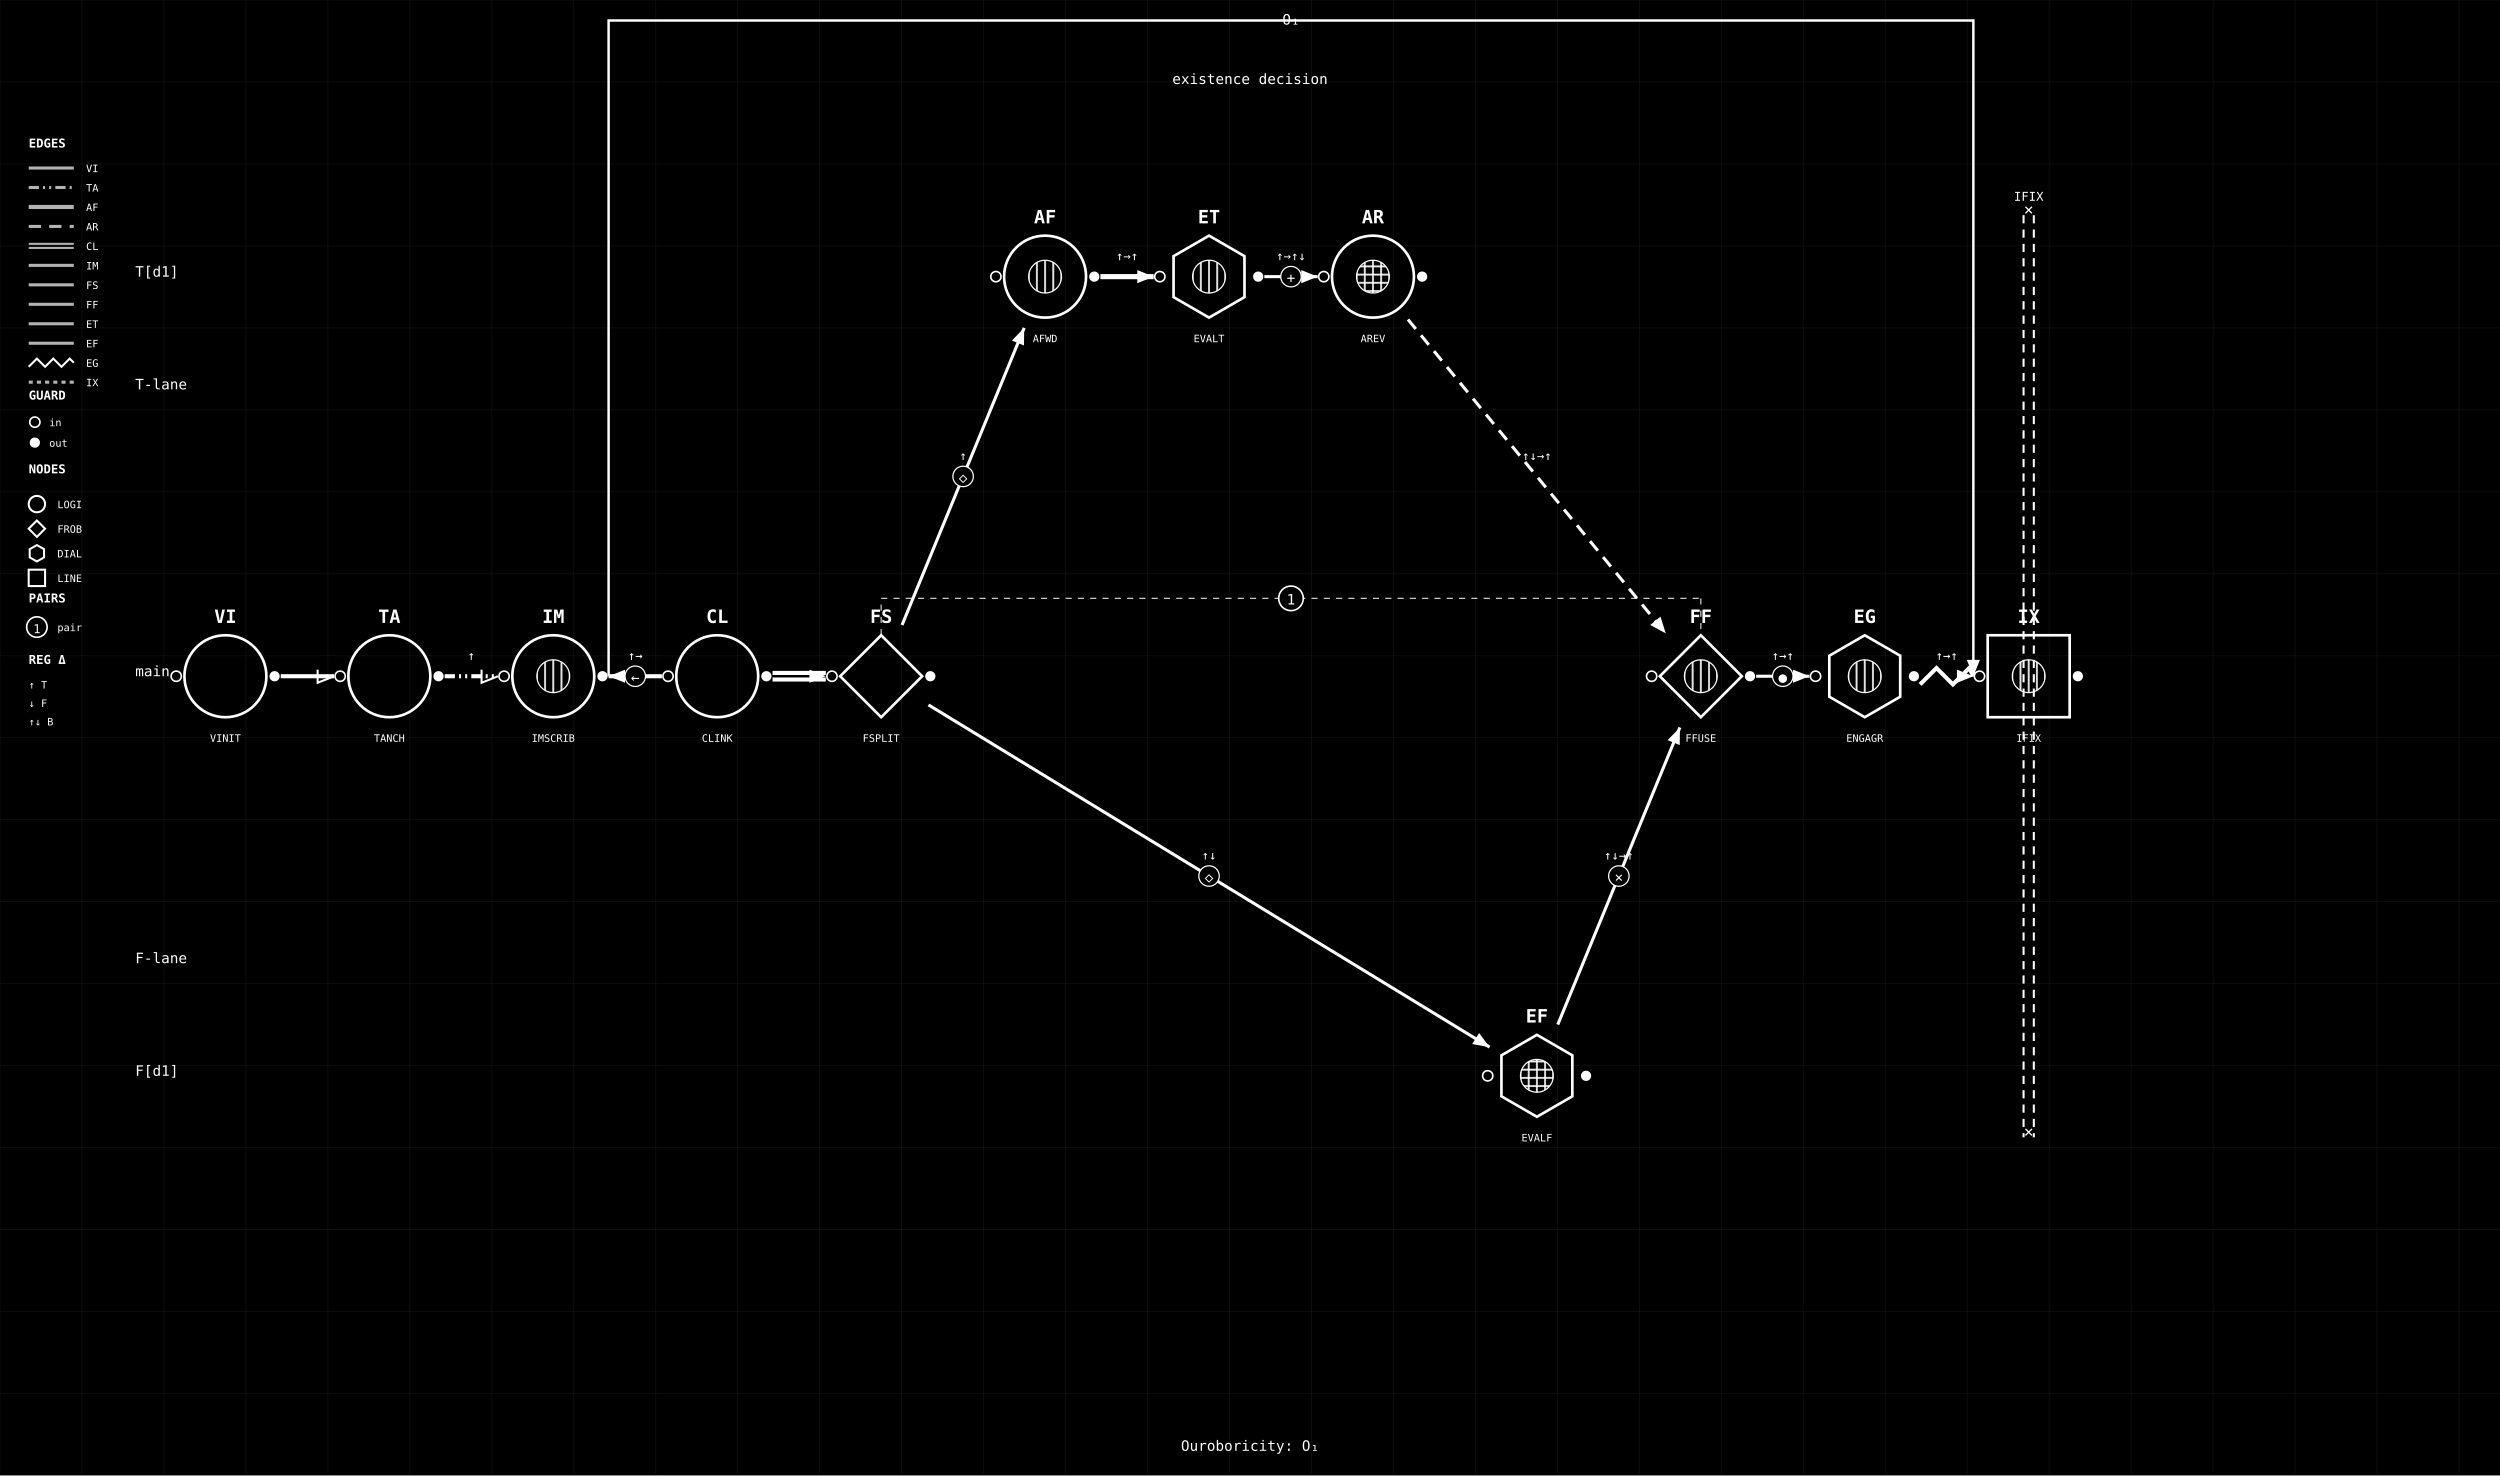
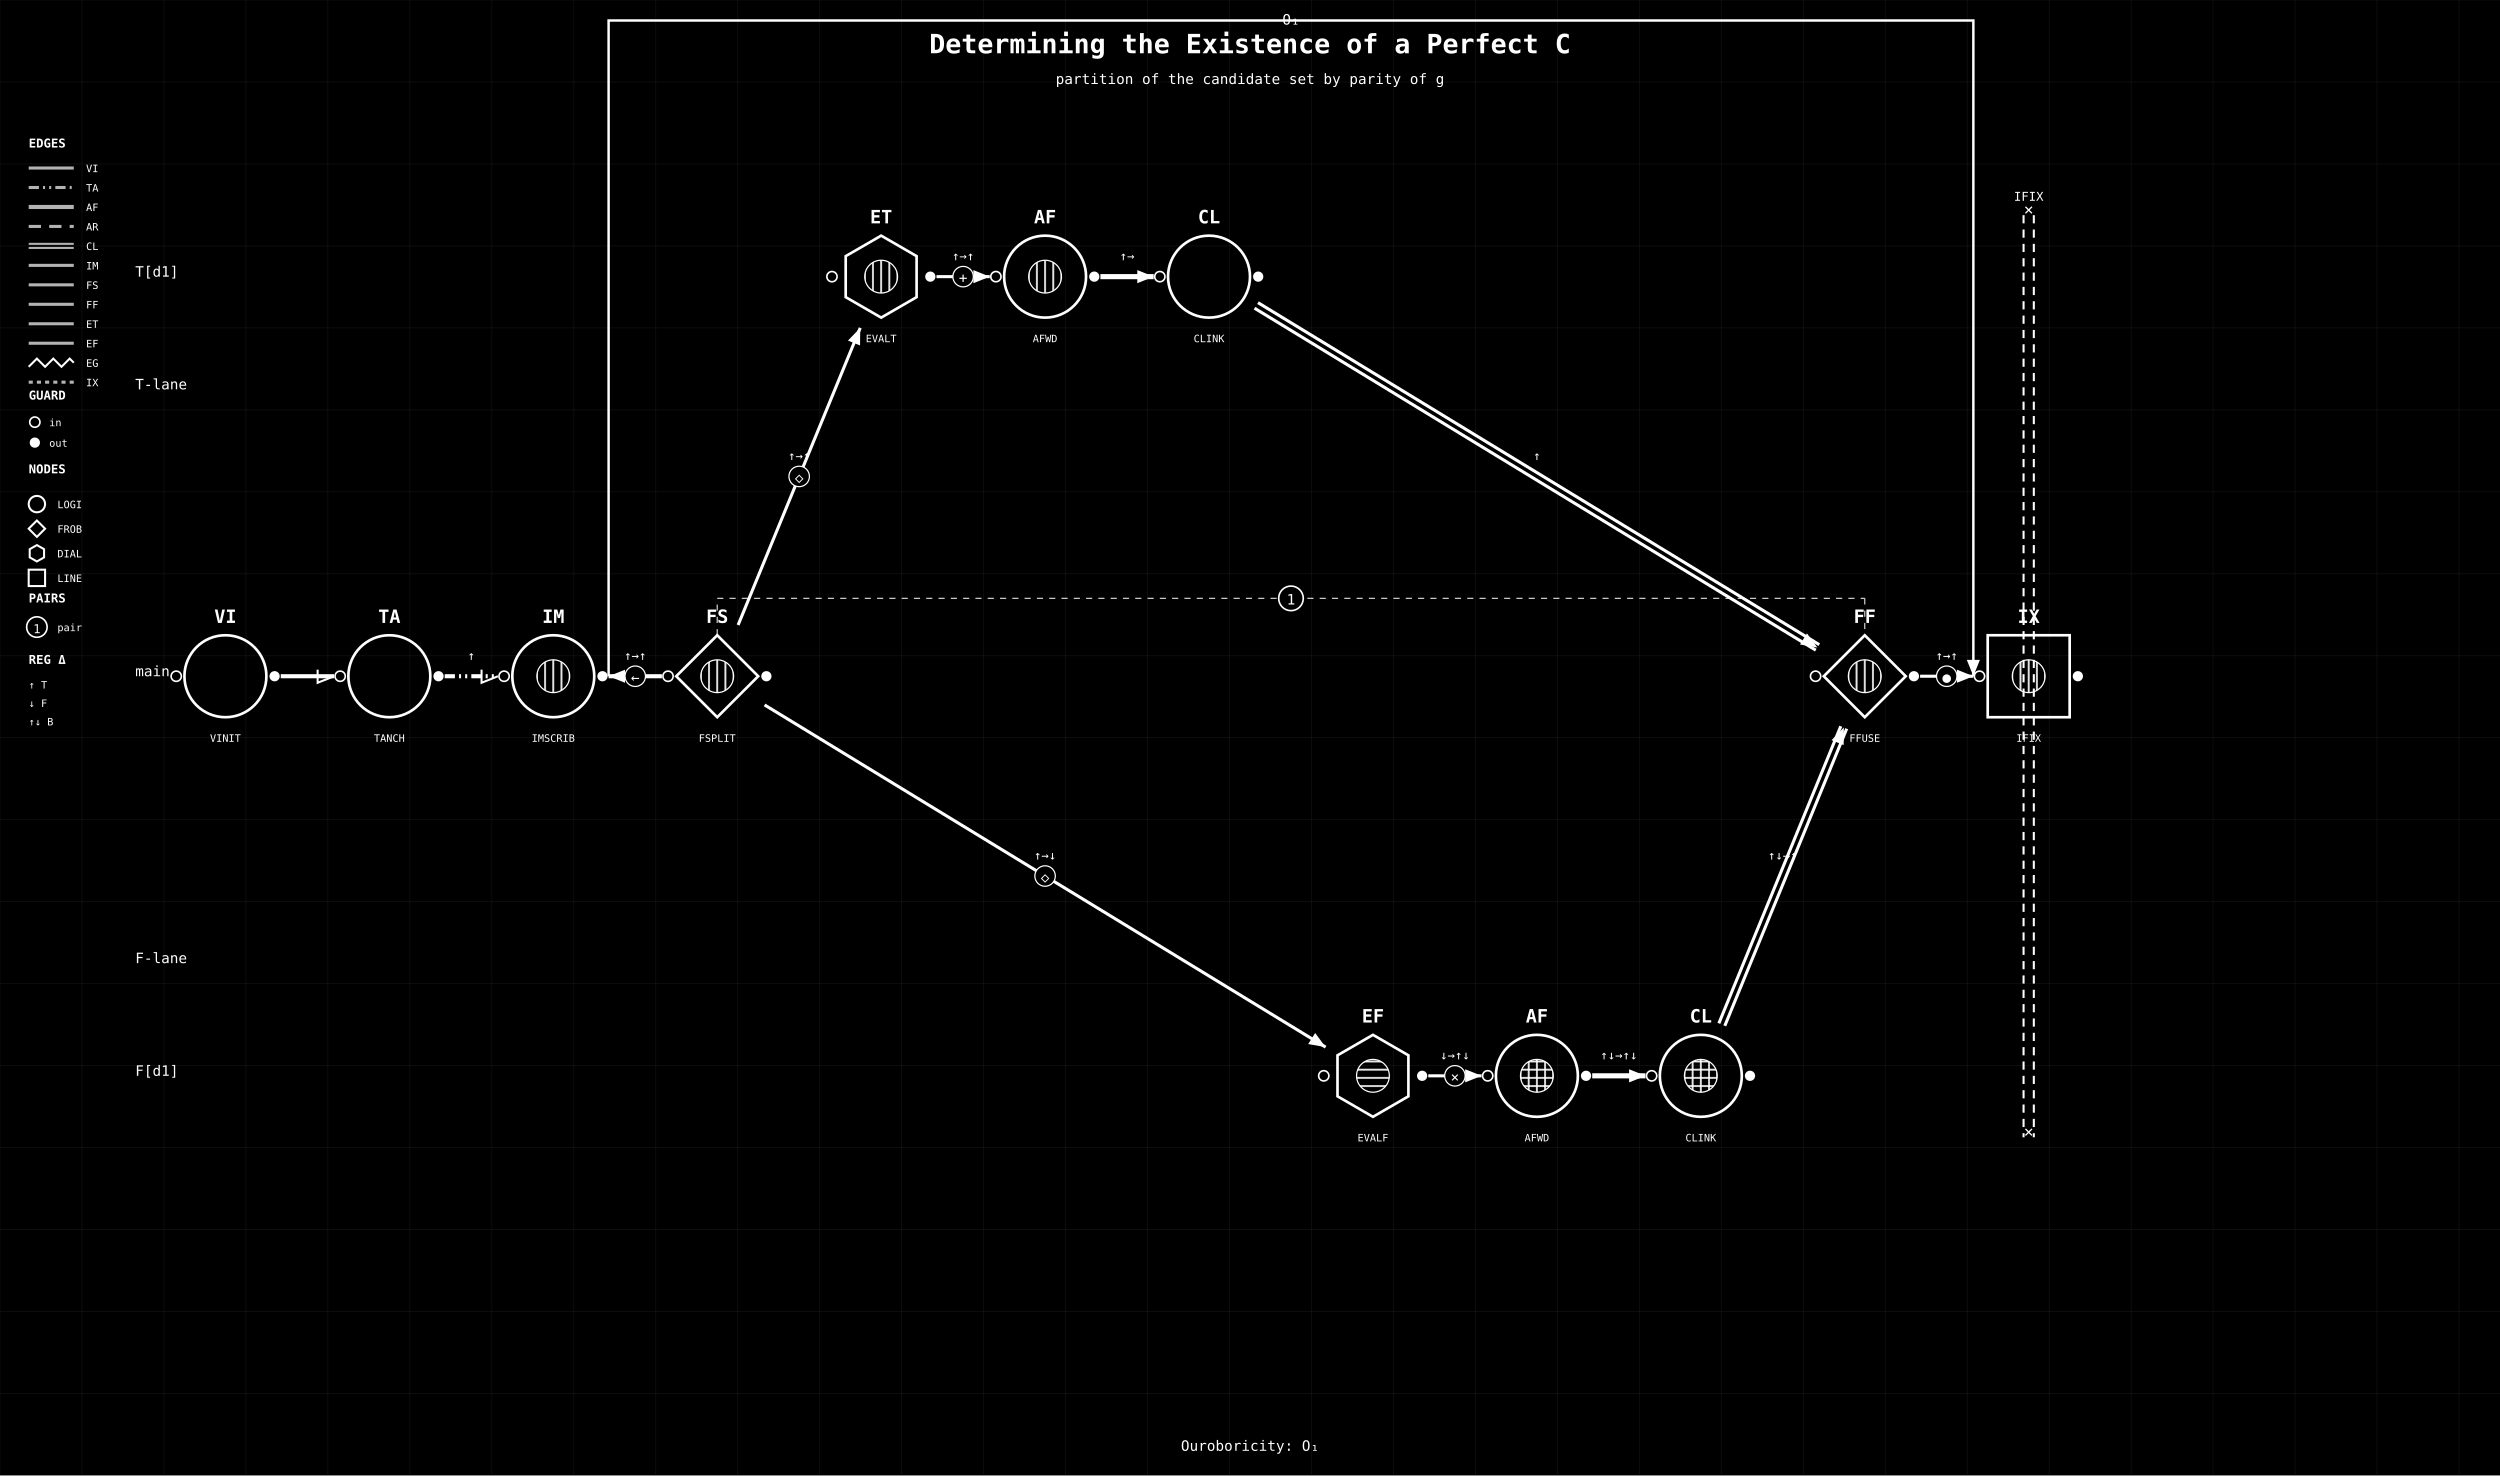
<svg xmlns="http://www.w3.org/2000/svg" viewBox="0 0 1220 720">
  <rect width="1220" height="720" fill="#000000" />
  <defs>
    <pattern id="hatch-T" width="4" height="4" patternUnits="userSpaceOnUse">
      <path d="M2,0 L2,4" stroke="#ffffff" stroke-width="0.8" />
    </pattern>
    <pattern id="hatch-F" width="4" height="4" patternUnits="userSpaceOnUse">
      <path d="M0,2 L4,2" stroke="#ffffff" stroke-width="0.8" />
    </pattern>
    <pattern id="hatch-B" width="4" height="4" patternUnits="userSpaceOnUse">
      <path d="M2,0 L2,4 M0,2 L4,2" stroke="#ffffff" stroke-width="0.8" />
    </pattern>
  </defs>
  <line x1="0.0" y1="0.0" x2="0.0" y2="720.0" stroke="#333333" stroke-width="0.4" opacity="0.3" />
  <line x1="40.0" y1="0.0" x2="40.0" y2="720.0" stroke="#333333" stroke-width="0.4" opacity="0.3" />
  <line x1="80.0" y1="0.0" x2="80.0" y2="720.0" stroke="#333333" stroke-width="0.4" opacity="0.3" />
  <line x1="120.0" y1="0.0" x2="120.0" y2="720.0" stroke="#333333" stroke-width="0.4" opacity="0.3" />
  <line x1="160.0" y1="0.0" x2="160.0" y2="720.0" stroke="#333333" stroke-width="0.4" opacity="0.3" />
  <line x1="200.0" y1="0.0" x2="200.0" y2="720.0" stroke="#333333" stroke-width="0.4" opacity="0.3" />
  <line x1="240.0" y1="0.0" x2="240.0" y2="720.0" stroke="#333333" stroke-width="0.4" opacity="0.3" />
  <line x1="280.0" y1="0.0" x2="280.0" y2="720.0" stroke="#333333" stroke-width="0.4" opacity="0.3" />
  <line x1="320.0" y1="0.0" x2="320.0" y2="720.0" stroke="#333333" stroke-width="0.4" opacity="0.3" />
  <line x1="360.0" y1="0.0" x2="360.0" y2="720.0" stroke="#333333" stroke-width="0.4" opacity="0.3" />
  <line x1="400.0" y1="0.0" x2="400.0" y2="720.0" stroke="#333333" stroke-width="0.4" opacity="0.3" />
  <line x1="440.0" y1="0.0" x2="440.0" y2="720.0" stroke="#333333" stroke-width="0.4" opacity="0.3" />
  <line x1="480.0" y1="0.0" x2="480.0" y2="720.0" stroke="#333333" stroke-width="0.4" opacity="0.3" />
  <line x1="520.0" y1="0.0" x2="520.0" y2="720.0" stroke="#333333" stroke-width="0.4" opacity="0.3" />
  <line x1="560.0" y1="0.0" x2="560.0" y2="720.0" stroke="#333333" stroke-width="0.4" opacity="0.3" />
  <line x1="600.0" y1="0.0" x2="600.0" y2="720.0" stroke="#333333" stroke-width="0.4" opacity="0.3" />
  <line x1="640.0" y1="0.0" x2="640.0" y2="720.0" stroke="#333333" stroke-width="0.4" opacity="0.3" />
  <line x1="680.0" y1="0.0" x2="680.0" y2="720.0" stroke="#333333" stroke-width="0.4" opacity="0.3" />
  <line x1="720.0" y1="0.0" x2="720.0" y2="720.0" stroke="#333333" stroke-width="0.4" opacity="0.3" />
  <line x1="760.0" y1="0.0" x2="760.0" y2="720.0" stroke="#333333" stroke-width="0.4" opacity="0.3" />
  <line x1="800.0" y1="0.0" x2="800.0" y2="720.0" stroke="#333333" stroke-width="0.4" opacity="0.3" />
  <line x1="840.0" y1="0.0" x2="840.0" y2="720.0" stroke="#333333" stroke-width="0.4" opacity="0.3" />
  <line x1="880.0" y1="0.0" x2="880.0" y2="720.0" stroke="#333333" stroke-width="0.4" opacity="0.3" />
  <line x1="920.0" y1="0.0" x2="920.0" y2="720.0" stroke="#333333" stroke-width="0.4" opacity="0.3" />
  <line x1="960.0" y1="0.0" x2="960.0" y2="720.0" stroke="#333333" stroke-width="0.4" opacity="0.3" />
  <line x1="1000.0" y1="0.0" x2="1000.0" y2="720.0" stroke="#333333" stroke-width="0.4" opacity="0.3" />
  <line x1="1040.0" y1="0.0" x2="1040.0" y2="720.0" stroke="#333333" stroke-width="0.4" opacity="0.3" />
  <line x1="1080.0" y1="0.0" x2="1080.0" y2="720.0" stroke="#333333" stroke-width="0.4" opacity="0.3" />
  <line x1="1120.0" y1="0.0" x2="1120.0" y2="720.0" stroke="#333333" stroke-width="0.4" opacity="0.3" />
  <line x1="1160.0" y1="0.0" x2="1160.0" y2="720.0" stroke="#333333" stroke-width="0.4" opacity="0.3" />
  <line x1="1200.0" y1="0.0" x2="1200.0" y2="720.0" stroke="#333333" stroke-width="0.4" opacity="0.3" />
  <line x1="0.0" y1="0.0" x2="1220.0" y2="0.0" stroke="#333333" stroke-width="0.4" opacity="0.3" />
  <line x1="0.0" y1="40.0" x2="1220.0" y2="40.0" stroke="#333333" stroke-width="0.4" opacity="0.3" />
  <line x1="0.0" y1="80.0" x2="1220.0" y2="80.0" stroke="#333333" stroke-width="0.4" opacity="0.3" />
  <line x1="0.0" y1="120.0" x2="1220.0" y2="120.0" stroke="#333333" stroke-width="0.4" opacity="0.3" />
  <line x1="0.0" y1="160.0" x2="1220.0" y2="160.0" stroke="#333333" stroke-width="0.4" opacity="0.3" />
  <line x1="0.0" y1="200.0" x2="1220.0" y2="200.0" stroke="#333333" stroke-width="0.4" opacity="0.3" />
  <line x1="0.0" y1="240.0" x2="1220.0" y2="240.0" stroke="#333333" stroke-width="0.4" opacity="0.3" />
  <line x1="0.0" y1="280.0" x2="1220.0" y2="280.0" stroke="#333333" stroke-width="0.4" opacity="0.3" />
  <line x1="0.0" y1="320.0" x2="1220.0" y2="320.0" stroke="#333333" stroke-width="0.4" opacity="0.3" />
  <line x1="0.0" y1="360.0" x2="1220.0" y2="360.0" stroke="#333333" stroke-width="0.4" opacity="0.3" />
  <line x1="0.0" y1="400.0" x2="1220.0" y2="400.0" stroke="#333333" stroke-width="0.4" opacity="0.3" />
  <line x1="0.0" y1="440.0" x2="1220.0" y2="440.0" stroke="#333333" stroke-width="0.4" opacity="0.3" />
  <line x1="0.0" y1="480.0" x2="1220.0" y2="480.0" stroke="#333333" stroke-width="0.4" opacity="0.3" />
  <line x1="0.0" y1="520.0" x2="1220.0" y2="520.0" stroke="#333333" stroke-width="0.4" opacity="0.3" />
  <line x1="0.0" y1="560.0" x2="1220.0" y2="560.0" stroke="#333333" stroke-width="0.4" opacity="0.3" />
  <line x1="0.0" y1="600.0" x2="1220.0" y2="600.0" stroke="#333333" stroke-width="0.4" opacity="0.3" />
  <line x1="0.0" y1="640.0" x2="1220.0" y2="640.0" stroke="#333333" stroke-width="0.4" opacity="0.3" />
  <line x1="0.0" y1="680.0" x2="1220.0" y2="680.0" stroke="#333333" stroke-width="0.4" opacity="0.3" />
-   <text x="610.0" y="26.0" fill="#ffffff" font-size="13" text-anchor="middle" font-family="monospace" font-weight="bold" />
-   <text x="610.0" y="41.0" fill="#ffffff" font-size="7" text-anchor="middle" font-family="monospace">existence decision</text>
+   <text x="610.0" y="26.0" fill="#ffffff" font-size="13" text-anchor="middle" font-family="monospace" font-weight="bold">Determining the Existence of a Perfect C</text>
+   <text x="610.0" y="41.0" fill="#ffffff" font-size="7" text-anchor="middle" font-family="monospace">partition of the candidate set by parity of g</text>
  <text x="66.0" y="190.0" fill="#ffffff" font-size="7" text-anchor="start" font-family="monospace">T-lane</text>
  <text x="66.0" y="135.0" fill="#ffffff" font-size="7" text-anchor="start" font-family="monospace">T[d1]</text>
  <text x="66.0" y="470.0" fill="#ffffff" font-size="7" text-anchor="start" font-family="monospace">F-lane</text>
  <text x="66.0" y="525.0" fill="#ffffff" font-size="7" text-anchor="start" font-family="monospace">F[d1]</text>
  <text x="66.0" y="330.0" fill="#ffffff" font-size="7" text-anchor="start" font-family="monospace">main</text>
  <line x1="987.5" y1="105.0" x2="987.5" y2="555.0" stroke="#ffffff" stroke-width="1.0" opacity="1.0" stroke-dasharray="4,3" />
  <line x1="992.5" y1="105.0" x2="992.5" y2="555.0" stroke="#ffffff" stroke-width="1.0" opacity="1.0" stroke-dasharray="4,3" />
  <text x="990.0" y="105.0" fill="#ffffff" font-size="8" text-anchor="middle" font-family="monospace">×</text>
  <text x="990.0" y="555.0" fill="#ffffff" font-size="8" text-anchor="middle" font-family="monospace">×</text>
  <text x="990.0" y="98.0" fill="#ffffff" font-size="6" text-anchor="middle" font-family="monospace">IFIX</text>
-   <line x1="430.0" y1="310.0" x2="430.0" y2="292.0" stroke="#ffffff" stroke-width="0.6" opacity="0.8" stroke-dasharray="3,3" />
-   <line x1="430.0" y1="292.0" x2="830.0" y2="292.0" stroke="#ffffff" stroke-width="0.6" opacity="0.8" stroke-dasharray="3,3" />
-   <line x1="830.0" y1="292.0" x2="830.0" y2="310.0" stroke="#ffffff" stroke-width="0.6" opacity="0.8" stroke-dasharray="3,3" />
+   <line x1="350.0" y1="310.0" x2="350.0" y2="292.0" stroke="#ffffff" stroke-width="0.6" opacity="0.8" stroke-dasharray="3,3" />
+   <line x1="350.0" y1="292.0" x2="910.0" y2="292.0" stroke="#ffffff" stroke-width="0.6" opacity="0.8" stroke-dasharray="3,3" />
+   <line x1="910.0" y1="292.0" x2="910.0" y2="310.0" stroke="#ffffff" stroke-width="0.6" opacity="0.8" stroke-dasharray="3,3" />
  <circle cx="630.0" cy="292.0" r="6" fill="#000000" stroke="#ffffff" stroke-width="0.8" />
  <text x="630.0" y="295.0" fill="#ffffff" font-size="7" text-anchor="middle" font-family="monospace">1</text>
-   <line x1="440.2" y1="305.0" x2="499.8" y2="160.0" stroke="#ffffff" stroke-width="1.5" opacity="1.0" />
-   <polygon points="499.8,160.0 499.7,168.6 493.8,166.2" fill="#ffffff" />
-   <circle cx="470.0" cy="232.5" r="5" fill="#000000" stroke="#ffffff" stroke-width="0.6" />
-   <text x="470.0" y="235.5" fill="#ffffff" font-size="7" text-anchor="middle" font-family="monospace">◇</text>
-   <text x="470.0" y="224.5" fill="#ffffff" font-size="6" text-anchor="middle" font-family="monospace">↑</text>
+   <line x1="360.2" y1="305.0" x2="419.8" y2="160.0" stroke="#ffffff" stroke-width="1.5" opacity="1.0" />
+   <polygon points="419.8,160.0 419.7,168.6 413.8,166.2" fill="#ffffff" />
+   <circle cx="390.0" cy="232.5" r="5" fill="#000000" stroke="#ffffff" stroke-width="0.6" />
+   <text x="390.0" y="235.5" fill="#ffffff" font-size="7" text-anchor="middle" font-family="monospace">◇</text>
+   <text x="390.0" y="224.5" fill="#ffffff" font-size="6" text-anchor="middle" font-family="monospace">↑→↑</text>
+   <line x1="457.0" y1="135.0" x2="483.0" y2="135.0" stroke="#ffffff" stroke-width="1.5" opacity="1.0" />
+   <polygon points="483.0,135.0 475.0,138.2 475.0,131.8" fill="#ffffff" />
+   <circle cx="470.0" cy="135.0" r="5" fill="#000000" stroke="#ffffff" stroke-width="0.6" />
+   <text x="470.0" y="138.0" fill="#ffffff" font-size="7" text-anchor="middle" font-family="monospace">+</text>
+   <text x="470.0" y="127.0" fill="#ffffff" font-size="6" text-anchor="middle" font-family="monospace">↑→↑</text>
  <line x1="537.0" y1="135.0" x2="563.0" y2="135.0" stroke="#ffffff" stroke-width="2.5" opacity="1.0" />
  <polygon points="563.0,135.0 555.0,138.2 555.0,131.8" fill="#ffffff" />
-   <text x="550.0" y="127.0" fill="#ffffff" font-size="6" text-anchor="middle" font-family="monospace">↑→↑</text>
-   <line x1="617.0" y1="135.0" x2="643.0" y2="135.0" stroke="#ffffff" stroke-width="1.5" opacity="1.0" />
-   <polygon points="643.0,135.0 635.0,138.2 635.0,131.8" fill="#ffffff" />
-   <circle cx="630.0" cy="135.0" r="5" fill="#000000" stroke="#ffffff" stroke-width="0.6" />
-   <text x="630.0" y="138.0" fill="#ffffff" font-size="7" text-anchor="middle" font-family="monospace">+</text>
-   <text x="630.0" y="127.0" fill="#ffffff" font-size="6" text-anchor="middle" font-family="monospace">↑→↑↓</text>
-   <line x1="687.1" y1="155.9" x2="812.9" y2="309.1" stroke="#ffffff" stroke-width="1.5" opacity="1.0" stroke-dasharray="6,4" />
-   <polygon points="812.9,309.1 805.3,305.0 810.3,300.9" fill="#ffffff" />
-   <text x="750.0" y="224.5" fill="#ffffff" font-size="6" text-anchor="middle" font-family="monospace">↑↓→↑</text>
-   <line x1="453.1" y1="344.0" x2="726.9" y2="511.0" stroke="#ffffff" stroke-width="1.5" opacity="1.0" />
-   <polygon points="726.9,511.0 718.4,509.5 721.8,504.1" fill="#ffffff" />
-   <circle cx="590.0" cy="427.5" r="5" fill="#000000" stroke="#ffffff" stroke-width="0.6" />
-   <text x="590.0" y="430.5" fill="#ffffff" font-size="7" text-anchor="middle" font-family="monospace">◇</text>
-   <text x="590.0" y="419.5" fill="#ffffff" font-size="6" text-anchor="middle" font-family="monospace">↑↓</text>
-   <line x1="760.2" y1="500.0" x2="819.8" y2="355.0" stroke="#ffffff" stroke-width="1.5" opacity="1.0" />
-   <polygon points="819.8,355.0 819.7,363.6 813.8,361.2" fill="#ffffff" />
-   <circle cx="790.0" cy="427.5" r="5" fill="#000000" stroke="#ffffff" stroke-width="0.6" />
-   <text x="790.0" y="430.5" fill="#ffffff" font-size="7" text-anchor="middle" font-family="monospace">×</text>
-   <text x="790.0" y="419.5" fill="#ffffff" font-size="6" text-anchor="middle" font-family="monospace">↑↓→↑</text>
+   <text x="550.0" y="127.0" fill="#ffffff" font-size="6" text-anchor="middle" font-family="monospace">↑→</text>
+   <line x1="613.9" y1="147.7" x2="887.8" y2="314.6" stroke="#ffffff" stroke-width="1.5" opacity="1.0" />
+   <line x1="612.2" y1="150.4" x2="886.1" y2="317.3" stroke="#ffffff" stroke-width="1.5" opacity="1.0" />
+   <polygon points="886.9,316.0 878.4,314.5 881.8,309.1" fill="#ffffff" />
+   <text x="750.0" y="224.5" fill="#ffffff" font-size="6" text-anchor="middle" font-family="monospace">↑</text>
+   <line x1="373.1" y1="344.0" x2="646.9" y2="511.0" stroke="#ffffff" stroke-width="1.5" opacity="1.0" />
+   <polygon points="646.9,511.0 638.4,509.5 641.8,504.1" fill="#ffffff" />
+   <circle cx="510.0" cy="427.5" r="5" fill="#000000" stroke="#ffffff" stroke-width="0.6" />
+   <text x="510.0" y="430.5" fill="#ffffff" font-size="7" text-anchor="middle" font-family="monospace">◇</text>
+   <text x="510.0" y="419.5" fill="#ffffff" font-size="6" text-anchor="middle" font-family="monospace">↑→↓</text>
+   <line x1="697.0" y1="525.0" x2="723.0" y2="525.0" stroke="#ffffff" stroke-width="1.5" opacity="1.0" />
+   <polygon points="723.0,525.0 715.0,528.2 715.0,521.8" fill="#ffffff" />
+   <circle cx="710.0" cy="525.0" r="5" fill="#000000" stroke="#ffffff" stroke-width="0.6" />
+   <text x="710.0" y="528.0" fill="#ffffff" font-size="7" text-anchor="middle" font-family="monospace">×</text>
+   <text x="710.0" y="517.0" fill="#ffffff" font-size="6" text-anchor="middle" font-family="monospace">↓→↑↓</text>
+   <line x1="777.0" y1="525.0" x2="803.0" y2="525.0" stroke="#ffffff" stroke-width="2.5" opacity="1.0" />
+   <polygon points="803.0,525.0 795.0,528.2 795.0,521.8" fill="#ffffff" />
+   <text x="790.0" y="517.0" fill="#ffffff" font-size="6" text-anchor="middle" font-family="monospace">↑↓→↑↓</text>
+   <line x1="838.8" y1="499.4" x2="898.3" y2="354.4" stroke="#ffffff" stroke-width="1.5" opacity="1.0" />
+   <line x1="841.7" y1="500.6" x2="901.2" y2="355.6" stroke="#ffffff" stroke-width="1.5" opacity="1.0" />
+   <polygon points="899.8,355.0 899.7,363.6 893.8,361.2" fill="#ffffff" />
+   <text x="870.0" y="419.5" fill="#ffffff" font-size="6" text-anchor="middle" font-family="monospace">↑↓→↑</text>
  <line x1="137.0" y1="330.0" x2="163.0" y2="330.0" stroke="#ffffff" stroke-width="2.0" opacity="1.0" />
  <polyline points="163.0,330.0 155.0,333.2 155.0,326.8" fill="none" stroke="#ffffff" stroke-width="1.0" />
  <line x1="217.0" y1="330.0" x2="243.0" y2="330.0" stroke="#ffffff" stroke-width="2.0" opacity="1.0" stroke-dasharray="5,2,1,2,1,2" />
  <polyline points="243.0,330.0 235.0,333.2 235.0,326.8" fill="none" stroke="#ffffff" stroke-width="1.0" />
  <text x="230.0" y="322.0" fill="#ffffff" font-size="6" text-anchor="middle" font-family="monospace">↑</text>
  <line x1="297.0" y1="330.0" x2="323.0" y2="330.0" stroke="#ffffff" stroke-width="2.0" opacity="1.0" />
  <polygon points="297.0,330.0 305.0,326.8 305.0,333.2" fill="#ffffff" />
  <circle cx="310.0" cy="330.0" r="5" fill="#000000" stroke="#ffffff" stroke-width="0.6" />
  <text x="310.0" y="333.0" fill="#ffffff" font-size="7" text-anchor="middle" font-family="monospace">←</text>
-   <text x="310.0" y="322.0" fill="#ffffff" font-size="6" text-anchor="middle" font-family="monospace">↑→</text>
-   <line x1="377.0" y1="328.4" x2="403.0" y2="328.4" stroke="#ffffff" stroke-width="2.0" opacity="1.0" />
-   <line x1="377.0" y1="331.6" x2="403.0" y2="331.6" stroke="#ffffff" stroke-width="2.0" opacity="1.0" />
-   <polygon points="403.0,330.0 395.0,333.2 395.0,326.8" fill="#ffffff" />
-   <polyline points="937.0,334.0 945.0,326.0 953.0,334.0 961.0,326.0 963.0,330.0" fill="none" stroke="#ffffff" stroke-width="2.0" />
+   <text x="310.0" y="322.0" fill="#ffffff" font-size="6" text-anchor="middle" font-family="monospace">↑→↑</text>
+   <line x1="937.0" y1="330.0" x2="963.0" y2="330.0" stroke="#ffffff" stroke-width="1.5" opacity="1.0" />
  <polygon points="963.0,330.0 955.0,333.2 955.0,326.8" fill="#ffffff" />
+   <circle cx="950.0" cy="330.0" r="5" fill="#000000" stroke="#ffffff" stroke-width="0.6" />
+   <text x="950.0" y="333.0" fill="#ffffff" font-size="7" text-anchor="middle" font-family="monospace">●</text>
  <text x="950.0" y="322.0" fill="#ffffff" font-size="6" text-anchor="middle" font-family="monospace">↑→↑</text>
-   <line x1="857.0" y1="330.0" x2="883.0" y2="330.0" stroke="#ffffff" stroke-width="1.5" opacity="1.0" />
-   <polygon points="883.0,330.0 875.0,333.2 875.0,326.8" fill="#ffffff" />
-   <circle cx="870.0" cy="330.0" r="5" fill="#000000" stroke="#ffffff" stroke-width="0.6" />
-   <text x="870.0" y="333.0" fill="#ffffff" font-size="7" text-anchor="middle" font-family="monospace">●</text>
-   <text x="870.0" y="322.0" fill="#ffffff" font-size="6" text-anchor="middle" font-family="monospace">↑→↑</text>
  <circle fill="none" stroke="#ffffff" stroke-width="1.3" cx="110.0" cy="330.0" r="20.0" />
  <circle cx="86.0" cy="330.0" r="2.5" fill="#000000" stroke="#ffffff" stroke-width="0.8" />
  <circle cx="134.0" cy="330.0" r="2.5" fill="#ffffff" />
  <text x="110.0" y="304.0" fill="#ffffff" font-size="9" text-anchor="middle" font-family="monospace" font-weight="bold">VI</text>
  <text x="110.0" y="362.0" fill="#ffffff" font-size="5" text-anchor="middle" font-family="monospace">VINIT</text>
  <circle fill="none" stroke="#ffffff" stroke-width="1.3" cx="190.0" cy="330.0" r="20.0" />
  <circle cx="166.0" cy="330.0" r="2.5" fill="#000000" stroke="#ffffff" stroke-width="0.8" />
  <circle cx="214.0" cy="330.0" r="2.5" fill="#ffffff" />
  <text x="190.0" y="304.0" fill="#ffffff" font-size="9" text-anchor="middle" font-family="monospace" font-weight="bold">TA</text>
  <text x="190.0" y="362.0" fill="#ffffff" font-size="5" text-anchor="middle" font-family="monospace">TANCH</text>
  <circle fill="none" stroke="#ffffff" stroke-width="1.3" cx="270.0" cy="330.0" r="20.0" />
  <circle cx="270.0" cy="330.0" r="8" fill="url(#hatch-T)" stroke="#ffffff" stroke-width="0.6" />
  <circle cx="246.0" cy="330.0" r="2.5" fill="#000000" stroke="#ffffff" stroke-width="0.8" />
  <circle cx="294.0" cy="330.0" r="2.5" fill="#ffffff" />
  <text x="270.0" y="304.0" fill="#ffffff" font-size="9" text-anchor="middle" font-family="monospace" font-weight="bold">IM</text>
  <text x="270.0" y="362.0" fill="#ffffff" font-size="5" text-anchor="middle" font-family="monospace">IMSCRIB</text>
-   <circle fill="none" stroke="#ffffff" stroke-width="1.3" cx="350.0" cy="330.0" r="20.0" />
+   <polygon fill="none" stroke="#ffffff" stroke-width="1.3" points="350.0,310.0 370.0,330 350.0,350.0 330.0,330" />
+   <circle cx="350.0" cy="330.0" r="8" fill="url(#hatch-T)" stroke="#ffffff" stroke-width="0.6" />
  <circle cx="326.0" cy="330.0" r="2.5" fill="#000000" stroke="#ffffff" stroke-width="0.8" />
  <circle cx="374.0" cy="330.0" r="2.5" fill="#ffffff" />
-   <text x="350.0" y="304.0" fill="#ffffff" font-size="9" text-anchor="middle" font-family="monospace" font-weight="bold">CL</text>
-   <text x="350.0" y="362.0" fill="#ffffff" font-size="5" text-anchor="middle" font-family="monospace">CLINK</text>
-   <polygon fill="none" stroke="#ffffff" stroke-width="1.3" points="430.0,310.0 450.0,330 430.0,350.0 410.0,330" />
-   <circle cx="406.0" cy="330.0" r="2.5" fill="#000000" stroke="#ffffff" stroke-width="0.8" />
-   <circle cx="454.0" cy="330.0" r="2.5" fill="#ffffff" />
-   <text x="430.0" y="304.0" fill="#ffffff" font-size="9" text-anchor="middle" font-family="monospace" font-weight="bold">FS</text>
-   <text x="430.0" y="362.0" fill="#ffffff" font-size="5" text-anchor="middle" font-family="monospace">FSPLIT</text>
+   <text x="350.0" y="304.0" fill="#ffffff" font-size="9" text-anchor="middle" font-family="monospace" font-weight="bold">FS</text>
+   <text x="350.0" y="362.0" fill="#ffffff" font-size="5" text-anchor="middle" font-family="monospace">FSPLIT</text>
+   <polygon fill="none" stroke="#ffffff" stroke-width="1.3" points="447.3,145.0 430.0,155.0 412.7,145.0 412.7,125.0 430.0,115.0 447.3,125.0" />
+   <circle cx="430.0" cy="135.0" r="8" fill="url(#hatch-T)" stroke="#ffffff" stroke-width="0.6" />
+   <circle cx="406.0" cy="135.0" r="2.5" fill="#000000" stroke="#ffffff" stroke-width="0.8" />
+   <circle cx="454.0" cy="135.0" r="2.5" fill="#ffffff" />
+   <text x="430.0" y="109.0" fill="#ffffff" font-size="9" text-anchor="middle" font-family="monospace" font-weight="bold">ET</text>
+   <text x="430.0" y="167.0" fill="#ffffff" font-size="5" text-anchor="middle" font-family="monospace">EVALT</text>
  <circle fill="none" stroke="#ffffff" stroke-width="1.3" cx="510.0" cy="135.0" r="20.0" />
  <circle cx="510.0" cy="135.0" r="8" fill="url(#hatch-T)" stroke="#ffffff" stroke-width="0.6" />
  <circle cx="486.0" cy="135.0" r="2.5" fill="#000000" stroke="#ffffff" stroke-width="0.8" />
  <circle cx="534.0" cy="135.0" r="2.5" fill="#ffffff" />
  <text x="510.0" y="109.0" fill="#ffffff" font-size="9" text-anchor="middle" font-family="monospace" font-weight="bold">AF</text>
  <text x="510.0" y="167.0" fill="#ffffff" font-size="5" text-anchor="middle" font-family="monospace">AFWD</text>
-   <polygon fill="none" stroke="#ffffff" stroke-width="1.3" points="607.3,145.0 590.0,155.0 572.7,145.0 572.7,125.0 590.0,115.0 607.3,125.0" />
-   <circle cx="590.0" cy="135.0" r="8" fill="url(#hatch-T)" stroke="#ffffff" stroke-width="0.6" />
+   <circle fill="none" stroke="#ffffff" stroke-width="1.3" cx="590.0" cy="135.0" r="20.0" />
  <circle cx="566.0" cy="135.0" r="2.5" fill="#000000" stroke="#ffffff" stroke-width="0.8" />
  <circle cx="614.0" cy="135.0" r="2.5" fill="#ffffff" />
-   <text x="590.0" y="109.0" fill="#ffffff" font-size="9" text-anchor="middle" font-family="monospace" font-weight="bold">ET</text>
-   <text x="590.0" y="167.0" fill="#ffffff" font-size="5" text-anchor="middle" font-family="monospace">EVALT</text>
-   <circle fill="none" stroke="#ffffff" stroke-width="1.3" cx="670.0" cy="135.0" r="20.0" />
-   <circle cx="670.0" cy="135.0" r="8" fill="url(#hatch-B)" stroke="#ffffff" stroke-width="0.6" />
-   <circle cx="646.0" cy="135.0" r="2.5" fill="#000000" stroke="#ffffff" stroke-width="0.8" />
-   <circle cx="694.0" cy="135.0" r="2.5" fill="#ffffff" />
-   <text x="670.0" y="109.0" fill="#ffffff" font-size="9" text-anchor="middle" font-family="monospace" font-weight="bold">AR</text>
-   <text x="670.0" y="167.0" fill="#ffffff" font-size="5" text-anchor="middle" font-family="monospace">AREV</text>
-   <polygon fill="none" stroke="#ffffff" stroke-width="1.3" points="767.3,535.0 750.0,545.0 732.7,535.0 732.7,515.0 750.0,505.0 767.3,515.0" />
+   <text x="590.0" y="109.0" fill="#ffffff" font-size="9" text-anchor="middle" font-family="monospace" font-weight="bold">CL</text>
+   <text x="590.0" y="167.0" fill="#ffffff" font-size="5" text-anchor="middle" font-family="monospace">CLINK</text>
+   <polygon fill="none" stroke="#ffffff" stroke-width="1.3" points="687.3,535.0 670.0,545.0 652.7,535.0 652.7,515.0 670.0,505.0 687.3,515.0" />
+   <circle cx="670.0" cy="525.0" r="8" fill="url(#hatch-F)" stroke="#ffffff" stroke-width="0.6" />
+   <circle cx="646.0" cy="525.0" r="2.5" fill="#000000" stroke="#ffffff" stroke-width="0.8" />
+   <circle cx="694.0" cy="525.0" r="2.5" fill="#ffffff" />
+   <text x="670.0" y="499.0" fill="#ffffff" font-size="9" text-anchor="middle" font-family="monospace" font-weight="bold">EF</text>
+   <text x="670.0" y="557.0" fill="#ffffff" font-size="5" text-anchor="middle" font-family="monospace">EVALF</text>
+   <circle fill="none" stroke="#ffffff" stroke-width="1.3" cx="750.0" cy="525.0" r="20.0" />
  <circle cx="750.0" cy="525.0" r="8" fill="url(#hatch-B)" stroke="#ffffff" stroke-width="0.6" />
  <circle cx="726.0" cy="525.0" r="2.5" fill="#000000" stroke="#ffffff" stroke-width="0.8" />
  <circle cx="774.0" cy="525.0" r="2.5" fill="#ffffff" />
-   <text x="750.0" y="499.0" fill="#ffffff" font-size="9" text-anchor="middle" font-family="monospace" font-weight="bold">EF</text>
-   <text x="750.0" y="557.0" fill="#ffffff" font-size="5" text-anchor="middle" font-family="monospace">EVALF</text>
-   <polygon fill="none" stroke="#ffffff" stroke-width="1.3" points="830.0,310.0 850.0,330 830.0,350.0 810.0,330" />
-   <circle cx="830.0" cy="330.0" r="8" fill="url(#hatch-T)" stroke="#ffffff" stroke-width="0.6" />
-   <circle cx="806.0" cy="330.0" r="2.5" fill="#000000" stroke="#ffffff" stroke-width="0.8" />
-   <circle cx="854.0" cy="330.0" r="2.5" fill="#ffffff" />
-   <text x="830.0" y="304.0" fill="#ffffff" font-size="9" text-anchor="middle" font-family="monospace" font-weight="bold">FF</text>
-   <text x="830.0" y="362.0" fill="#ffffff" font-size="5" text-anchor="middle" font-family="monospace">FFUSE</text>
-   <polygon fill="none" stroke="#ffffff" stroke-width="1.3" points="927.3,340.0 910.0,350.0 892.7,340.0 892.7,320.0 910.0,310.0 927.3,320.0" />
+   <text x="750.0" y="499.0" fill="#ffffff" font-size="9" text-anchor="middle" font-family="monospace" font-weight="bold">AF</text>
+   <text x="750.0" y="557.0" fill="#ffffff" font-size="5" text-anchor="middle" font-family="monospace">AFWD</text>
+   <circle fill="none" stroke="#ffffff" stroke-width="1.3" cx="830.0" cy="525.0" r="20.0" />
+   <circle cx="830.0" cy="525.0" r="8" fill="url(#hatch-B)" stroke="#ffffff" stroke-width="0.6" />
+   <circle cx="806.0" cy="525.0" r="2.5" fill="#000000" stroke="#ffffff" stroke-width="0.8" />
+   <circle cx="854.0" cy="525.0" r="2.5" fill="#ffffff" />
+   <text x="830.0" y="499.0" fill="#ffffff" font-size="9" text-anchor="middle" font-family="monospace" font-weight="bold">CL</text>
+   <text x="830.0" y="557.0" fill="#ffffff" font-size="5" text-anchor="middle" font-family="monospace">CLINK</text>
+   <polygon fill="none" stroke="#ffffff" stroke-width="1.3" points="910.0,310.0 930.0,330 910.0,350.0 890.0,330" />
  <circle cx="910.0" cy="330.0" r="8" fill="url(#hatch-T)" stroke="#ffffff" stroke-width="0.6" />
  <circle cx="886.0" cy="330.0" r="2.5" fill="#000000" stroke="#ffffff" stroke-width="0.8" />
  <circle cx="934.0" cy="330.0" r="2.5" fill="#ffffff" />
-   <text x="910.0" y="304.0" fill="#ffffff" font-size="9" text-anchor="middle" font-family="monospace" font-weight="bold">EG</text>
-   <text x="910.0" y="362.0" fill="#ffffff" font-size="5" text-anchor="middle" font-family="monospace">ENGAGR</text>
+   <text x="910.0" y="304.0" fill="#ffffff" font-size="9" text-anchor="middle" font-family="monospace" font-weight="bold">FF</text>
+   <text x="910.0" y="362.0" fill="#ffffff" font-size="5" text-anchor="middle" font-family="monospace">FFUSE</text>
  <rect fill="none" stroke="#ffffff" stroke-width="1.3" x="970.0" y="310.0" width="40.0" height="40.0" />
  <circle cx="990.0" cy="330.0" r="8" fill="url(#hatch-T)" stroke="#ffffff" stroke-width="0.6" />
  <circle cx="966.0" cy="330.0" r="2.5" fill="#000000" stroke="#ffffff" stroke-width="0.8" />
  <circle cx="1014.0" cy="330.0" r="2.5" fill="#ffffff" />
  <text x="990.0" y="304.0" fill="#ffffff" font-size="9" text-anchor="middle" font-family="monospace" font-weight="bold">IX</text>
  <text x="990.0" y="362.0" fill="#ffffff" font-size="5" text-anchor="middle" font-family="monospace">IFIX</text>
  <text x="14.0" y="72.0" fill="#ffffff" font-size="6" text-anchor="start" font-family="monospace" font-weight="bold">EDGES</text>
  <line x1="14.0" y1="82.0" x2="36.0" y2="82.0" stroke="#ffffff" stroke-width="1.5" opacity="0.7" />
  <text x="42.0" y="84.0" fill="#ffffff" font-size="5" text-anchor="start" font-family="monospace">VI</text>
  <line x1="14.0" y1="91.5" x2="36.0" y2="91.5" stroke="#ffffff" stroke-width="1.5" opacity="0.7" stroke-dasharray="5,2,1,2,1,2" />
  <text x="42.0" y="93.5" fill="#ffffff" font-size="5" text-anchor="start" font-family="monospace">TA</text>
  <line x1="14.0" y1="101.0" x2="36.0" y2="101.0" stroke="#ffffff" stroke-width="2.0" opacity="0.7" />
  <text x="42.0" y="103.0" fill="#ffffff" font-size="5" text-anchor="start" font-family="monospace">AF</text>
  <line x1="14.0" y1="110.5" x2="36.0" y2="110.5" stroke="#ffffff" stroke-width="1.5" opacity="0.7" stroke-dasharray="6,4" />
  <text x="42.0" y="112.5" fill="#ffffff" font-size="5" text-anchor="start" font-family="monospace">AR</text>
  <line x1="14.0" y1="119.0" x2="36.0" y2="119.0" stroke="#ffffff" stroke-width="1.0" opacity="0.7" />
  <line x1="14.0" y1="121.0" x2="36.0" y2="121.0" stroke="#ffffff" stroke-width="1.0" opacity="0.7" />
  <text x="42.0" y="122.0" fill="#ffffff" font-size="5" text-anchor="start" font-family="monospace">CL</text>
  <line x1="14.0" y1="129.5" x2="36.0" y2="129.5" stroke="#ffffff" stroke-width="1.5" opacity="0.7" />
  <text x="42.0" y="131.5" fill="#ffffff" font-size="5" text-anchor="start" font-family="monospace">IM</text>
  <line x1="14.0" y1="139.0" x2="36.0" y2="139.0" stroke="#ffffff" stroke-width="1.5" opacity="0.7" />
  <text x="42.0" y="141.0" fill="#ffffff" font-size="5" text-anchor="start" font-family="monospace">FS</text>
  <line x1="14.0" y1="148.5" x2="36.0" y2="148.5" stroke="#ffffff" stroke-width="1.5" opacity="0.7" />
  <text x="42.0" y="150.5" fill="#ffffff" font-size="5" text-anchor="start" font-family="monospace">FF</text>
  <line x1="14.0" y1="158.0" x2="36.0" y2="158.0" stroke="#ffffff" stroke-width="1.5" opacity="0.7" />
  <text x="42.0" y="160.0" fill="#ffffff" font-size="5" text-anchor="start" font-family="monospace">ET</text>
  <line x1="14.0" y1="167.5" x2="36.0" y2="167.5" stroke="#ffffff" stroke-width="1.5" opacity="0.7" />
  <text x="42.0" y="169.5" fill="#ffffff" font-size="5" text-anchor="start" font-family="monospace">EF</text>
  <polyline points="14.0,179.0 18.0,175.0 22.0,179.0 26.0,175.0 30.0,179.0 34.0,175.0 36.0,177.0" fill="none" stroke="#ffffff" stroke-width="1.0" />
  <text x="42.0" y="179.0" fill="#ffffff" font-size="5" text-anchor="start" font-family="monospace">EG</text>
  <line x1="14.0" y1="186.5" x2="36.0" y2="186.5" stroke="#ffffff" stroke-width="1.5" opacity="0.7" stroke-dasharray="2,2" />
  <text x="42.0" y="188.5" fill="#ffffff" font-size="5" text-anchor="start" font-family="monospace">IX</text>
  <text x="14.0" y="195.0" fill="#ffffff" font-size="6" text-anchor="start" font-family="monospace" font-weight="bold">GUARD</text>
  <circle cx="17" cy="206" r="2.5" fill="#000000" stroke="#ffffff" stroke-width="0.8" />
  <text x="24.0" y="208.0" fill="#ffffff" font-size="5" text-anchor="start" font-family="monospace">in</text>
  <circle cx="17" cy="216" r="2.5" fill="#ffffff" />
  <text x="24.0" y="218.0" fill="#ffffff" font-size="5" text-anchor="start" font-family="monospace">out</text>
  <text x="14.0" y="231.0" fill="#ffffff" font-size="6" text-anchor="start" font-family="monospace" font-weight="bold">NODES</text>
  <circle fill="none" stroke="#ffffff" stroke-width="1.0" cx="18.0" cy="246.0" r="4.0" />
  <text x="28.0" y="248.0" fill="#ffffff" font-size="5" text-anchor="start" font-family="monospace">LOGI</text>
  <polygon fill="none" stroke="#ffffff" stroke-width="1.0" points="18,254.0 22.0,258 18,262.0 14.0,258" />
  <text x="28.0" y="260.0" fill="#ffffff" font-size="5" text-anchor="start" font-family="monospace">FROB</text>
  <polygon fill="none" stroke="#ffffff" stroke-width="1.0" points="21.5,272.0 18.0,274.0 14.5,272.0 14.5,268.0 18.0,266.0 21.5,268.0" />
  <text x="28.0" y="272.0" fill="#ffffff" font-size="5" text-anchor="start" font-family="monospace">DIAL</text>
  <rect fill="none" stroke="#ffffff" stroke-width="1.0" x="14.0" y="278.0" width="8.0" height="8.0" />
  <text x="28.0" y="284.0" fill="#ffffff" font-size="5" text-anchor="start" font-family="monospace">LINE</text>
  <text x="14.0" y="294.0" fill="#ffffff" font-size="6" text-anchor="start" font-family="monospace" font-weight="bold">PAIRS</text>
  <circle cx="18" cy="306" r="5" fill="#000000" stroke="#ffffff" stroke-width="0.8" />
  <text x="18.0" y="309.0" fill="#ffffff" font-size="6" text-anchor="middle" font-family="monospace">1</text>
  <text x="28.0" y="308.0" fill="#ffffff" font-size="5" text-anchor="start" font-family="monospace">pair</text>
  <text x="14.0" y="324.0" fill="#ffffff" font-size="6" text-anchor="start" font-family="monospace" font-weight="bold">REG Δ</text>
  <text x="14.0" y="336.0" fill="#ffffff" font-size="5" text-anchor="start" font-family="monospace">↑ T</text>
  <text x="14.0" y="345.0" fill="#ffffff" font-size="5" text-anchor="start" font-family="monospace">↓ F</text>
  <text x="14.0" y="354.0" fill="#ffffff" font-size="5" text-anchor="start" font-family="monospace">↑↓ B</text>
  <text x="610.0" y="708.0" fill="#ffffff" font-size="7" text-anchor="middle" font-family="monospace">Ouroboricity: O₁</text>
  <path d="M 297.0,330.0 L 297.0,10.0 L 963.0,10.0 L 963.0,330.0" fill="none" stroke="#ffffff" stroke-width="1.2" />
  <polygon points="963.0,330.0 959.8,322.0 966.2,322.0" fill="#ffffff" />
  <text x="630.0" y="12.0" fill="#ffffff" font-size="7" text-anchor="middle" font-family="monospace">O₁</text>
</svg>
